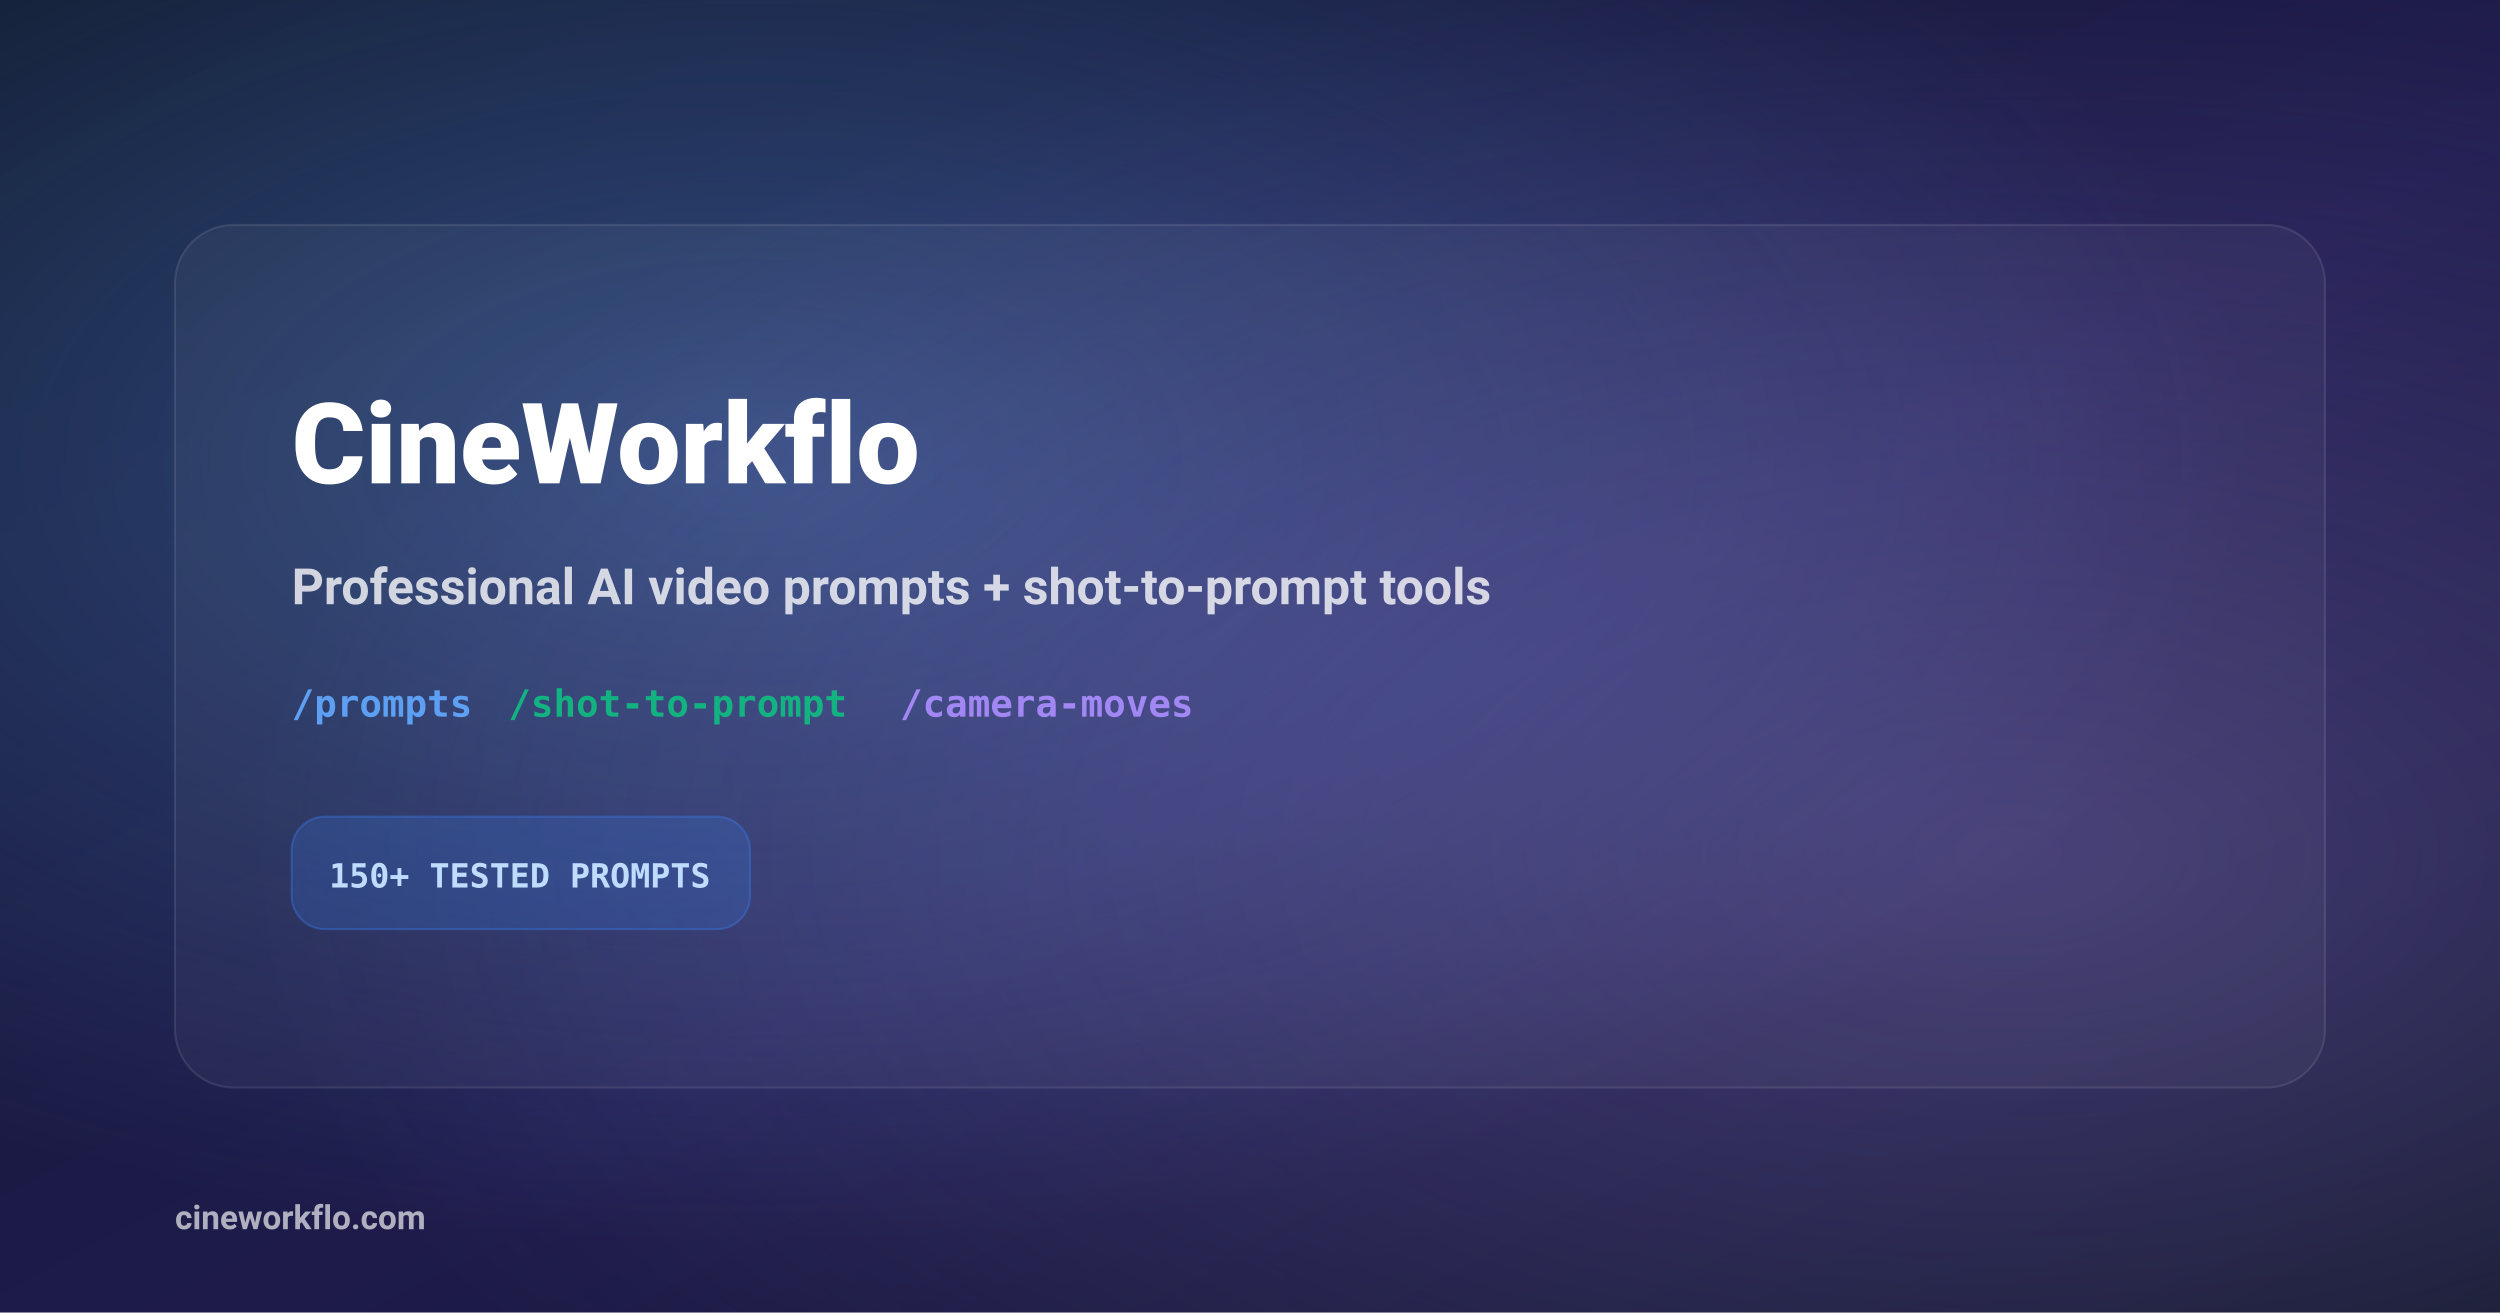
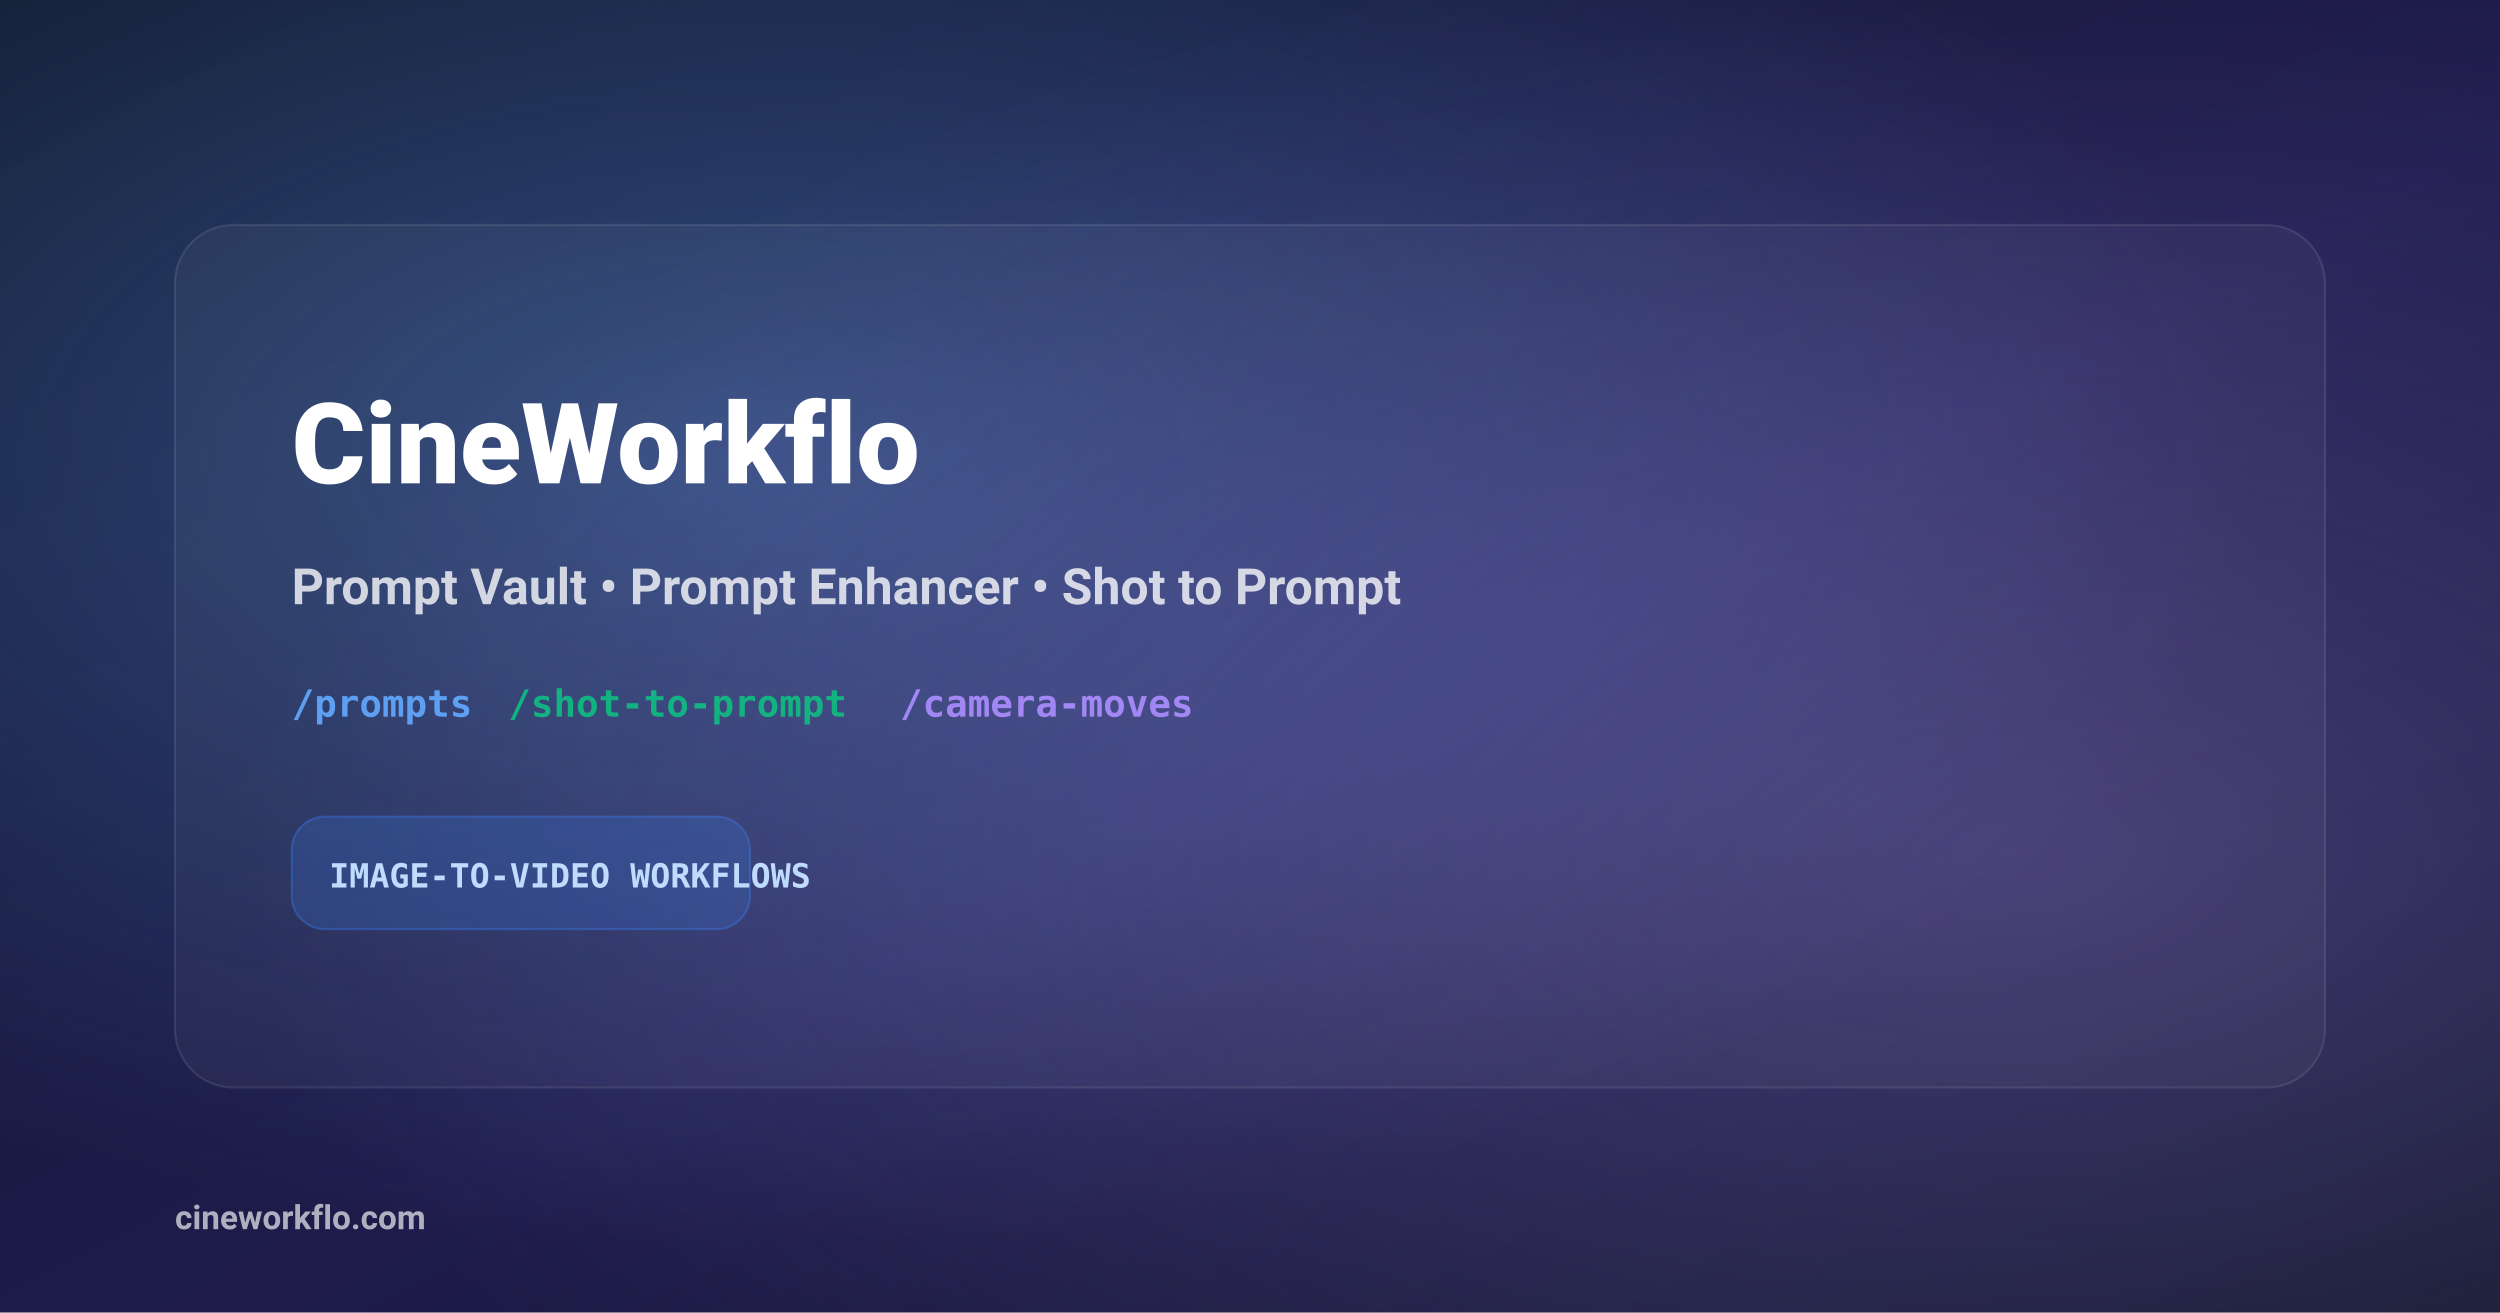
<svg xmlns="http://www.w3.org/2000/svg" width="1200" height="630" viewBox="0 0 1200 630">
  <defs>
    <linearGradient id="bg" x1="0" y1="0" x2="1" y2="1">
      <stop offset="0" stop-color="#0f172a" />
      <stop offset="0.55" stop-color="#1e1b4b" />
      <stop offset="1" stop-color="#0b1220" />
    </linearGradient>
    <radialGradient id="orb1" cx="30%" cy="35%" r="60%">
      <stop offset="0" stop-color="#60a5fa" stop-opacity="0.35" />
      <stop offset="1" stop-color="#60a5fa" stop-opacity="0" />
    </radialGradient>
    <radialGradient id="orb2" cx="80%" cy="65%" r="70%">
      <stop offset="0" stop-color="#a78bfa" stop-opacity="0.30" />
      <stop offset="1" stop-color="#a78bfa" stop-opacity="0" />
    </radialGradient>
  </defs>
  <rect width="1200" height="630" fill="url(#bg)" />
  <rect width="1200" height="630" fill="url(#orb1)" />
  <rect width="1200" height="630" fill="url(#orb2)" />
  <g transform="translate(84 108)">
    <rect x="0" y="0" width="1032" height="414" rx="28" fill="rgba(255,255,255,0.04)" stroke="rgba(255,255,255,0.10)" />
    <text x="56" y="124" font-family="ui-sans-serif, system-ui, -apple-system, Segoe UI, Roboto, Arial" font-size="54" font-weight="800" fill="#ffffff">
      CineWorkflo
    </text>
    <text x="56" y="182" font-family="ui-sans-serif, system-ui, -apple-system, Segoe UI, Roboto, Arial" font-size="24" font-weight="600" fill="rgba(255,255,255,0.78)">
-       Professional AI video prompts + shot-to-prompt tools
+       Prompt Vault • Prompt Enhancer • Shot to Prompt
    </text>
    <text x="56" y="236" font-family="ui-monospace, SFMono-Regular, Menlo, Monaco, Consolas, monospace" font-size="18" font-weight="700" fill="rgba(96,165,250,0.95)">
      /prompts
    </text>
    <text x="160" y="236" font-family="ui-monospace, SFMono-Regular, Menlo, Monaco, Consolas, monospace" font-size="18" font-weight="700" fill="rgba(16,185,129,0.95)">
      /shot-to-prompt
    </text>
    <text x="348" y="236" font-family="ui-monospace, SFMono-Regular, Menlo, Monaco, Consolas, monospace" font-size="18" font-weight="700" fill="rgba(167,139,250,0.95)">
      /camera-moves
    </text>
    <g transform="translate(56 284)">
      <rect x="0" y="0" width="220" height="54" rx="16" fill="rgba(59,130,246,0.20)" stroke="rgba(59,130,246,0.35)" />
      <text x="18" y="34" font-family="ui-monospace, SFMono-Regular, Menlo, Monaco, Consolas, monospace" font-size="16" font-weight="800" fill="#bfdbfe">
-         150+ TESTED PROMPTS
+         IMAGE-TO-VIDEO WORKFLOWS
      </text>
    </g>
  </g>
  <text x="84" y="590" font-family="ui-sans-serif, system-ui, -apple-system, Segoe UI, Roboto, Arial" font-size="16" font-weight="600" fill="rgba(255,255,255,0.65)">
    cineworkflo.com
  </text>
</svg>
